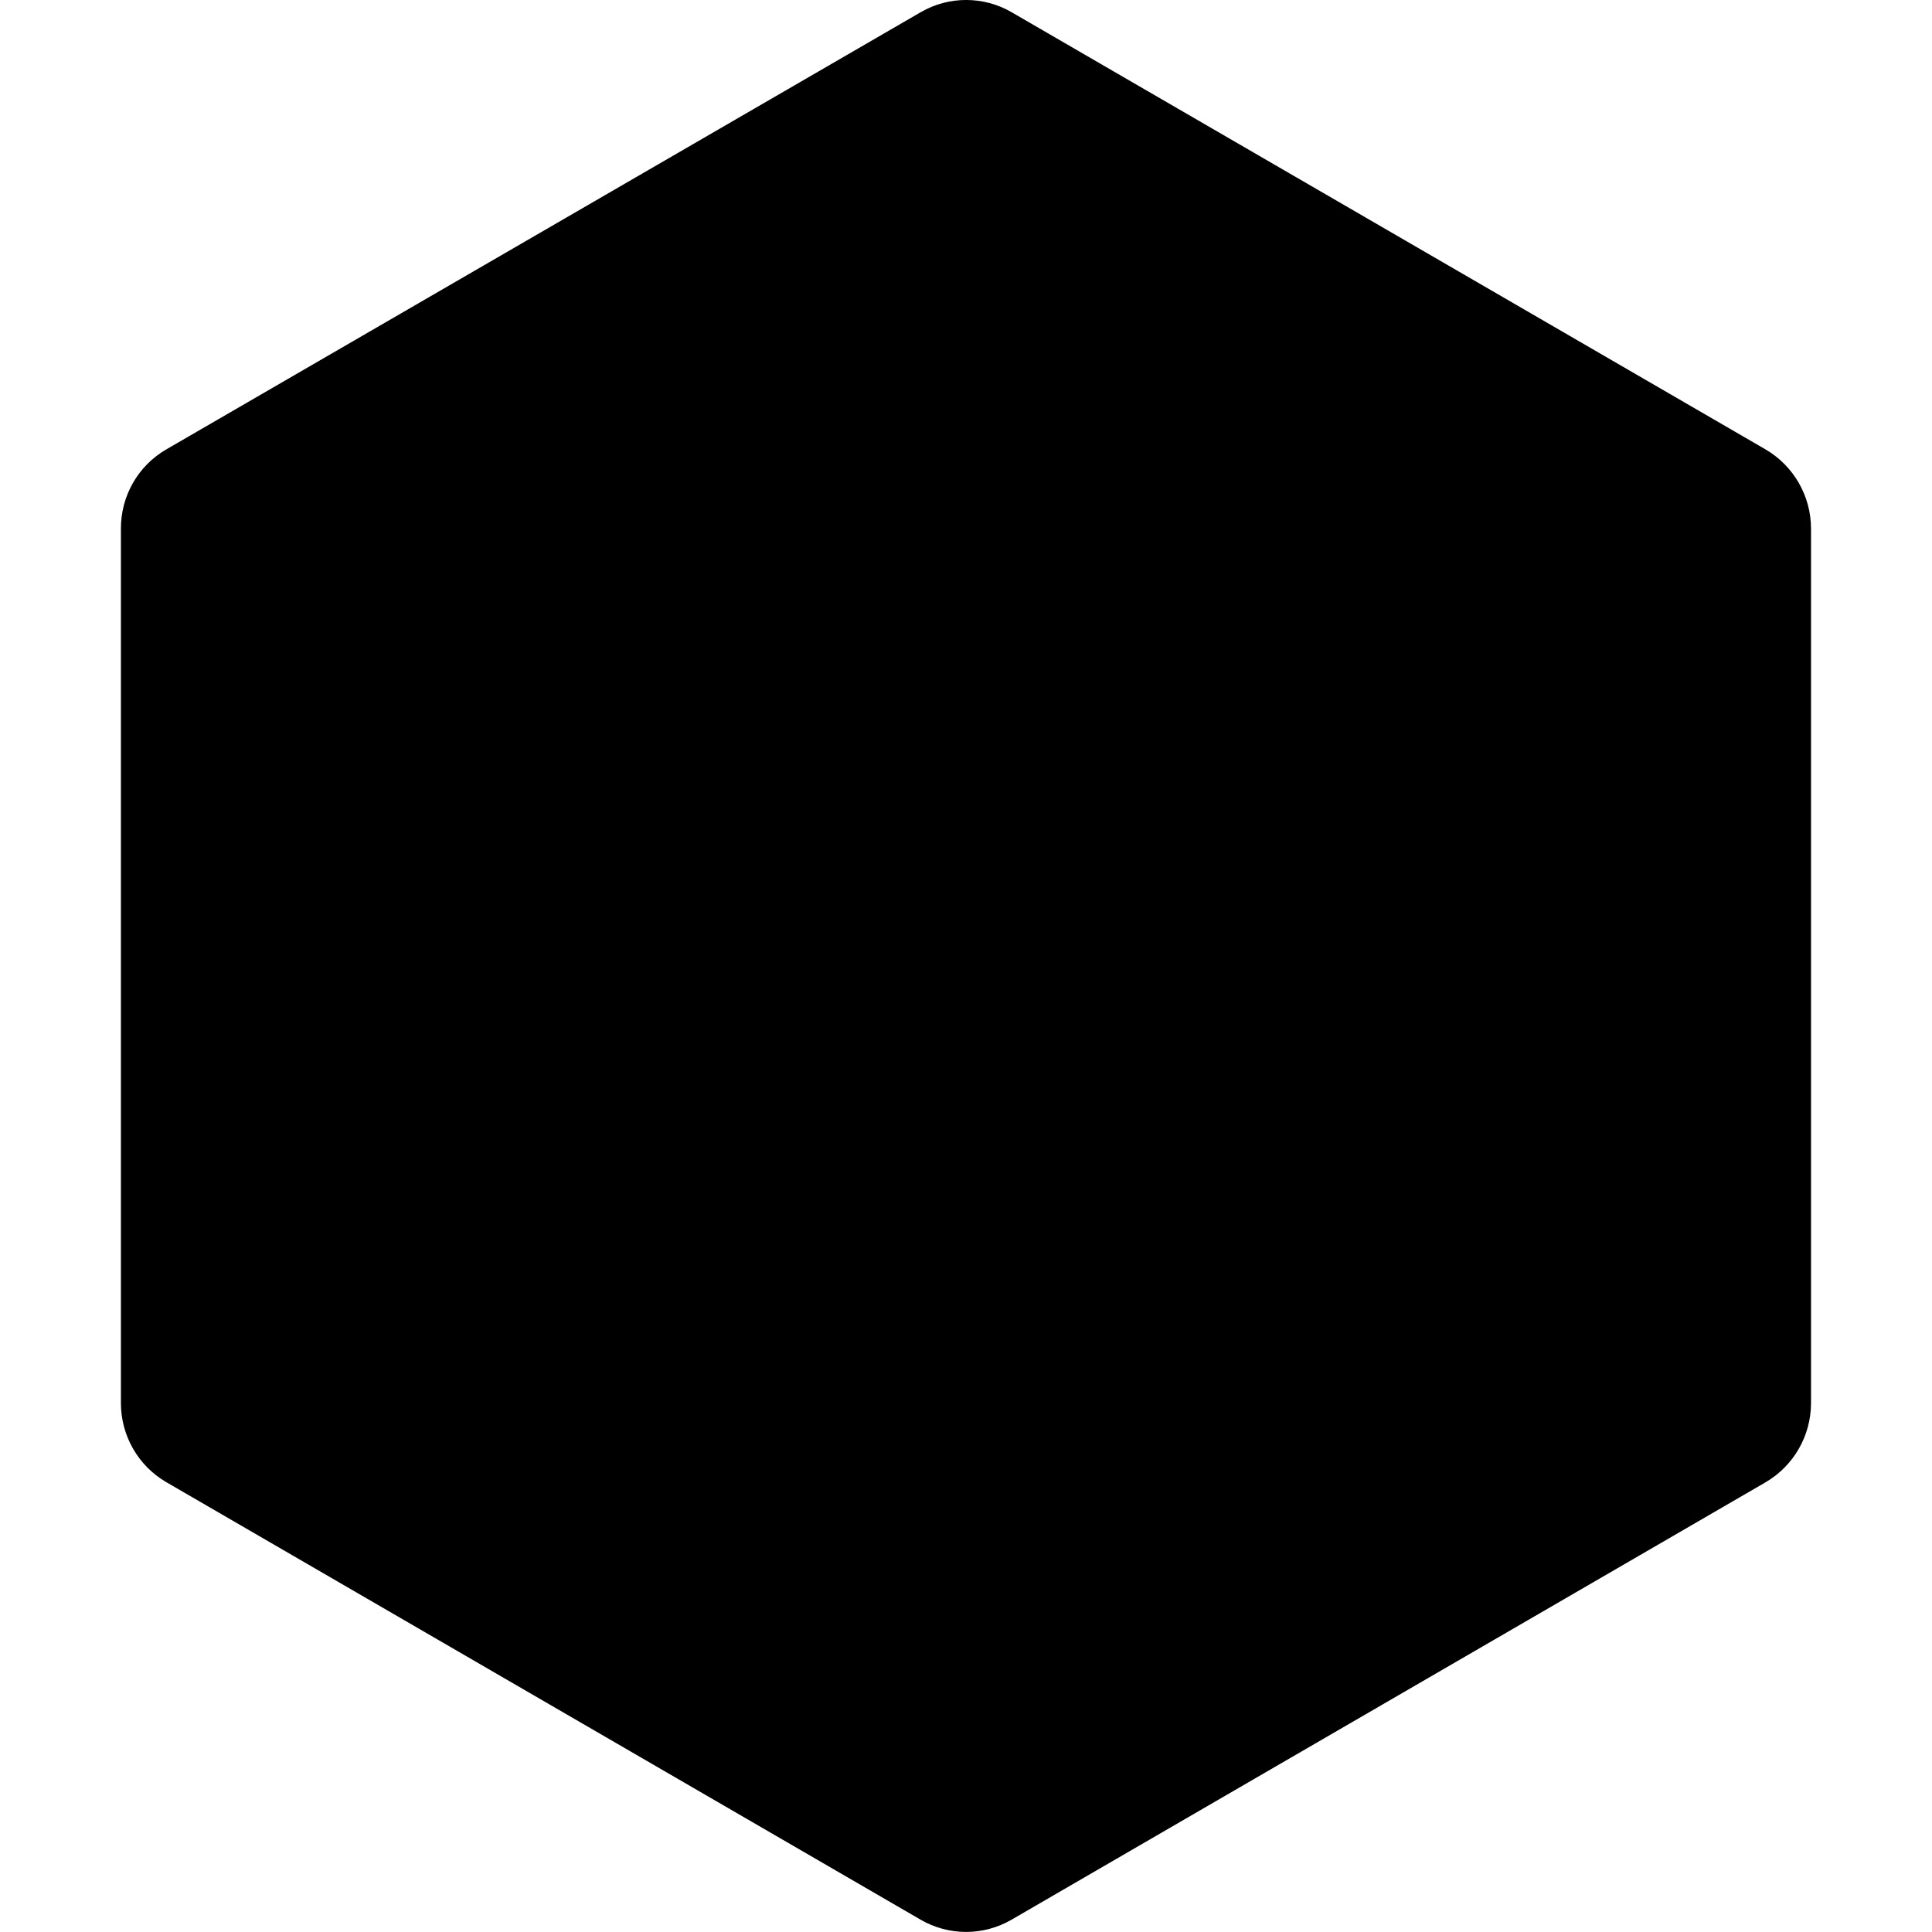
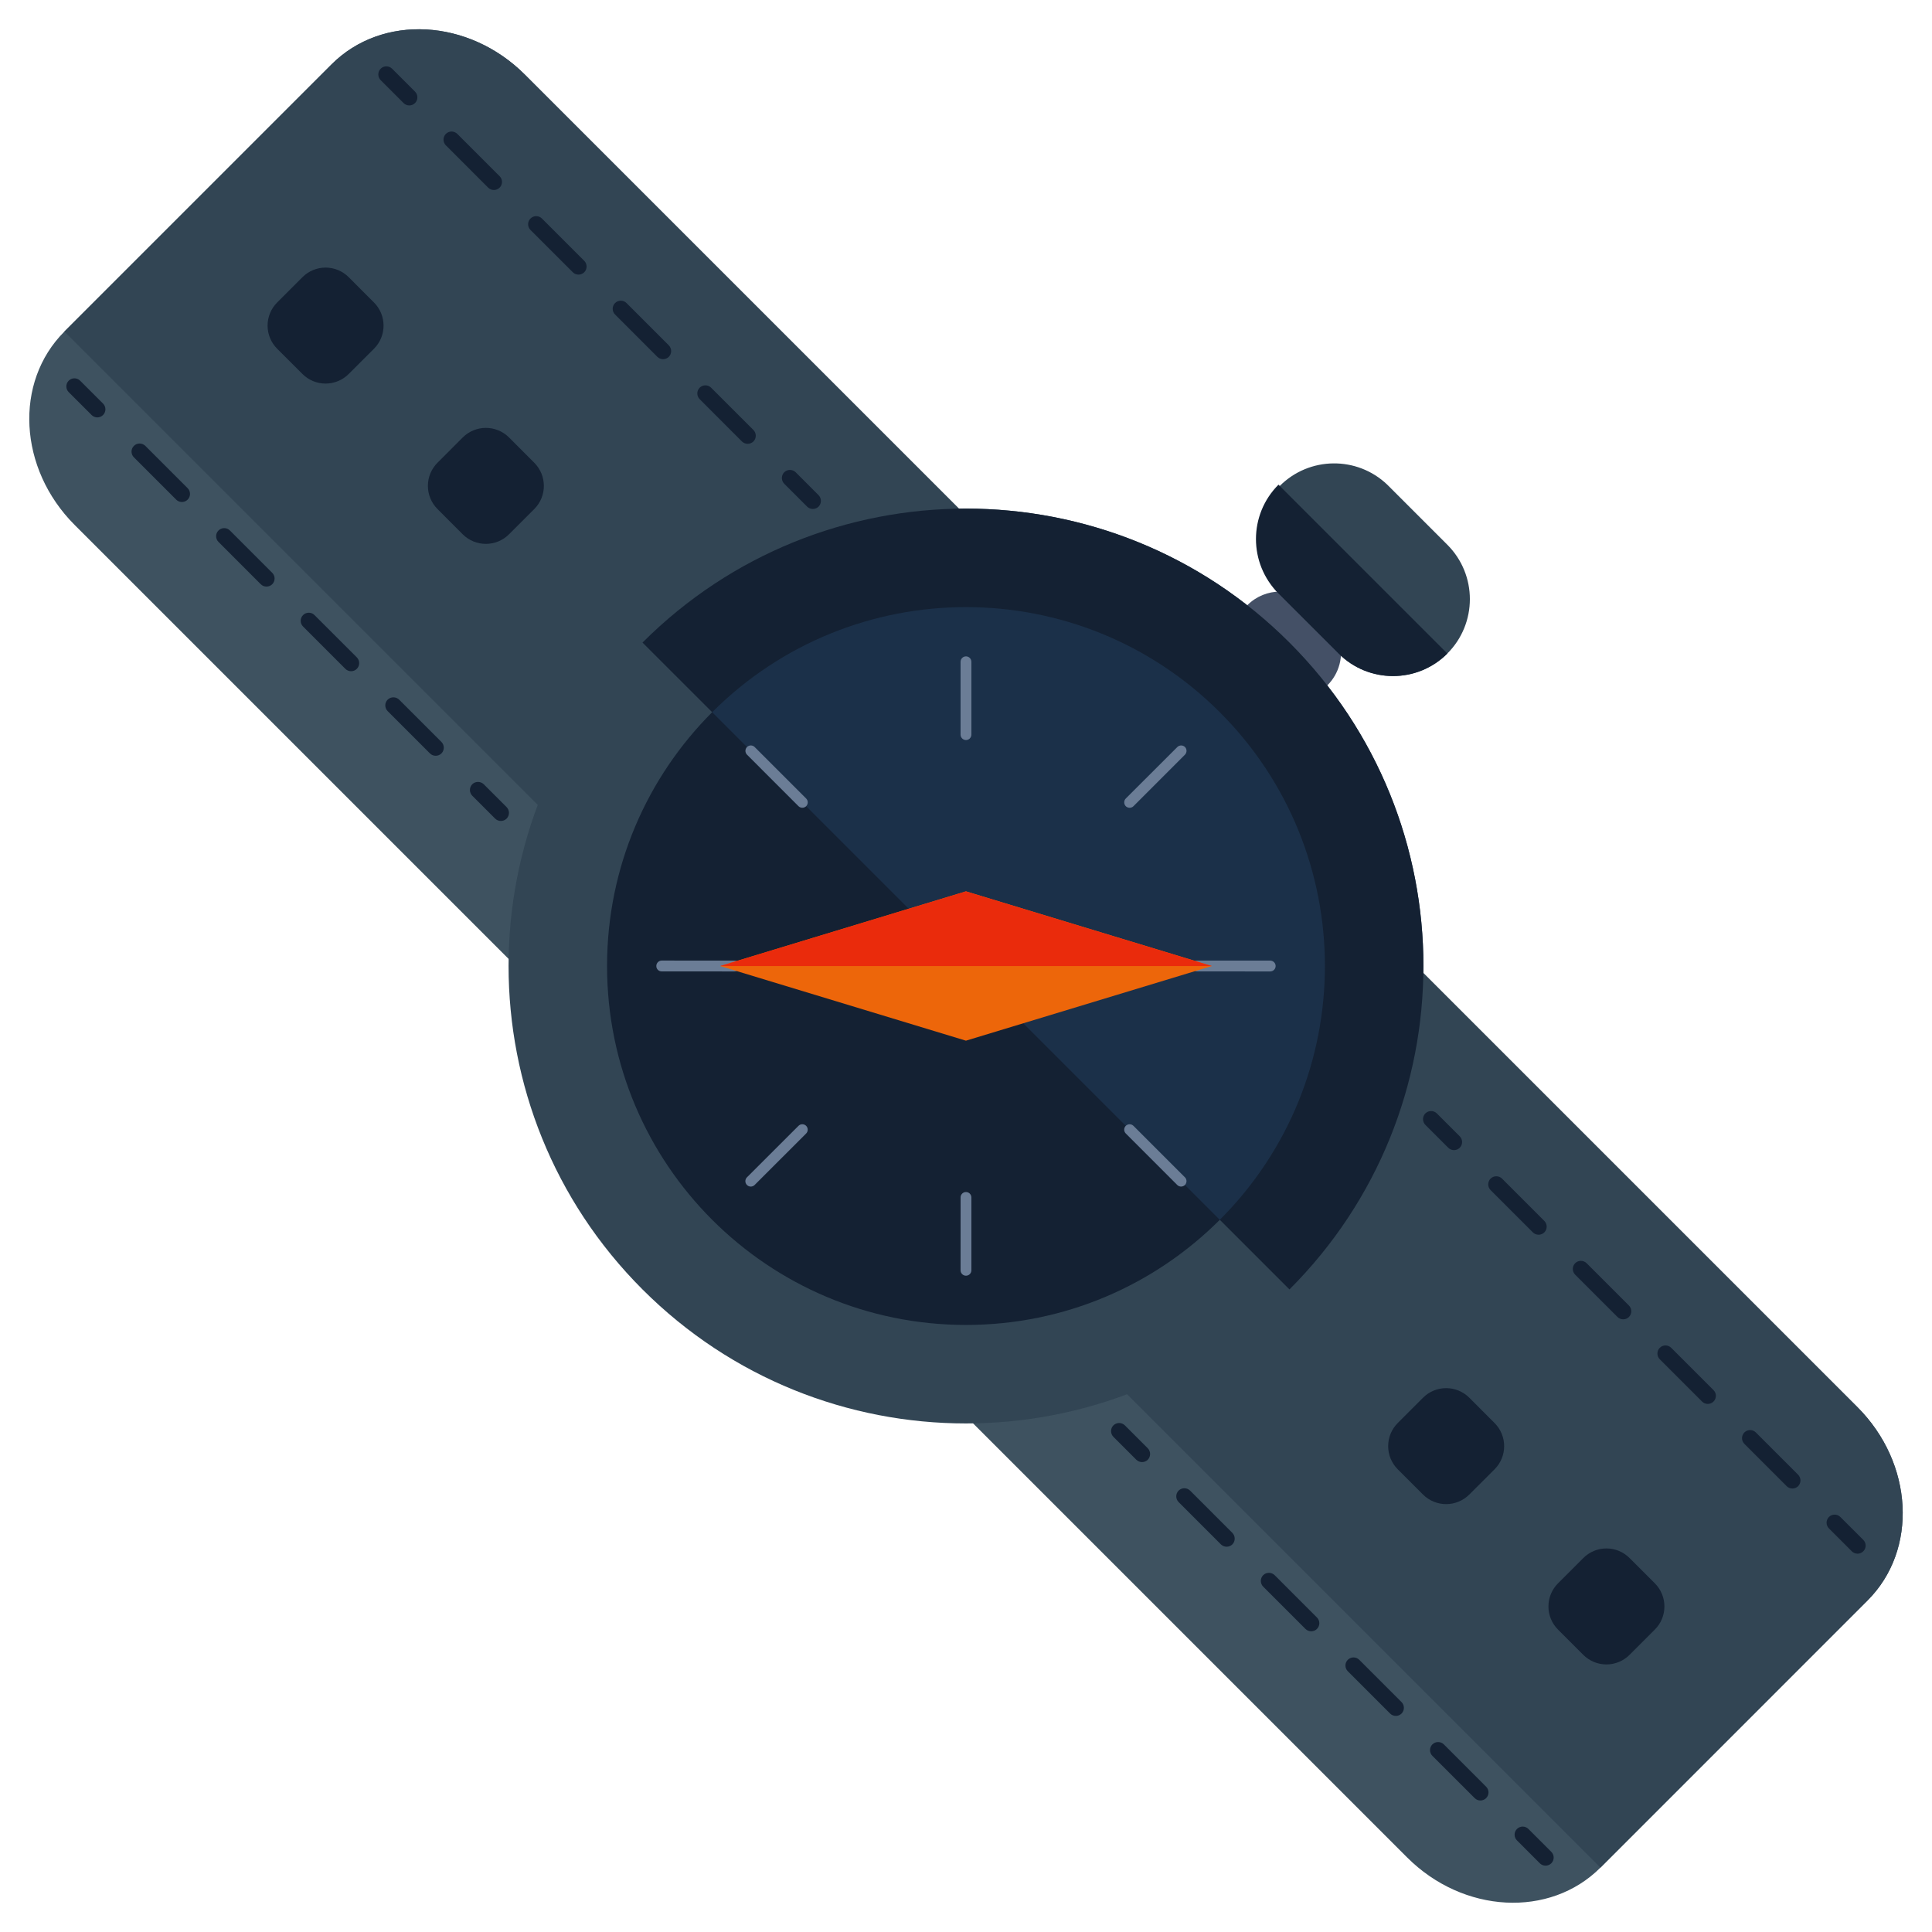
- <svg xmlns="http://www.w3.org/2000/svg" role="img" viewBox="0 0 24 24">
-   <path d="M11.435.153l-9.37 5.43c-.35.203-.564.578-.563.983V17.43c0 .404.215.78.564.982l9.37 5.435c.35.203.78.203 1.13 0l9.366-5.433c.35-.205.564-.578.565-.982V6.566c0-.404-.216-.78-.566-.984L12.567.152c-.35-.203-.782-.203-1.13 0" />
+ <svg xmlns="http://www.w3.org/2000/svg" width="66" height="66">
+   <path fill="#445066" d="M45.336 21.152a1.59 1.59 0 1 1-2.248 2.249l-.488-.488a1.59 1.59 0 0 1 2.248-2.249l.488.488z" />
+   <path fill="#3E5260" d="M63.449 48.065c1.922 1.921 2.079 4.88.35 6.608L54.674 63.8c-1.729 1.729-4.688 1.571-6.607-.35L2.551 17.934c-1.922-1.922-2.079-4.881-.352-6.607L11.326 2.2c1.727-1.729 4.686-1.57 6.607.352l45.516 45.513z" />
+   <path fill="#324554" d="M2.199 11.326l9.127-9.127c1.727-1.729 4.686-1.57 6.607.352l45.516 45.515c1.922 1.921 2.079 4.88.35 6.608L54.674 63.8" />
+   <path fill="#142133" d="M3.52 14.178a.275.275 0 0 1-.39 0l-.783-.782a.277.277 0 0 1 0-.391.275.275 0 0 1 .39 0l.783.782a.276.276 0 0 1 0 .391zM15.08 25.738a.28.28 0 0 1-.392 0l-1.445-1.445a.278.278 0 0 1 0-.392.281.281 0 0 1 .392 0l1.445 1.445a.278.278 0 0 1 0 .392zm-2.89-2.889a.278.278 0 0 1-.392 0l-1.445-1.446a.276.276 0 1 1 .391-.391l1.446 1.445a.28.28 0 0 1 0 .392zm-2.891-2.89a.278.278 0 0 1-.39 0l-1.445-1.446a.276.276 0 0 1 .39-.391l1.445 1.445a.276.276 0 0 1 0 .392zM6.41 17.068a.276.276 0 0 1-.391 0l-1.445-1.445a.277.277 0 0 1 0-.391.278.278 0 0 1 .391 0l1.445 1.445a.276.276 0 0 1 0 .391zM17.307 27.965a.28.28 0 0 1-.392 0l-.782-.782a.281.281 0 0 1 0-.392.28.28 0 0 1 .392 0l.782.782a.28.28 0 0 1 0 .392zM14.178 3.521a.277.277 0 0 1-.391 0l-.783-.783c-.107-.107-.107-.283 0-.391s.283-.107.391 0l.783.783a.278.278 0 0 1 0 .391zM25.738 15.082a.283.283 0 0 1-.392 0l-1.444-1.446a.278.278 0 0 1 0-.392.278.278 0 0 1 .391 0l1.445 1.445a.28.28 0 0 1 0 .393zm-2.89-2.892a.28.28 0 0 1-.392 0l-1.445-1.446a.276.276 0 1 1 .392-.391l1.445 1.445a.28.28 0 0 1 0 .392zm-2.889-2.889a.278.278 0 0 1-.391 0l-1.446-1.445a.276.276 0 1 1 .391-.391l1.446 1.445a.28.28 0 0 1 0 .391zM17.068 6.41a.278.278 0 0 1-.392 0l-1.445-1.445c-.107-.106-.107-.283 0-.391s.284-.107.391 0l1.446 1.445a.276.276 0 0 1 0 .391zM27.964 17.307a.28.28 0 0 1-.392 0l-.782-.782a.281.281 0 0 1 0-.392.281.281 0 0 1 .392 0l.782.783a.28.28 0 0 1 0 .391zM39.21 49.867a.28.28 0 0 1-.392 0l-.782-.782a.28.28 0 0 1-.001-.392.28.28 0 0 1 .393 0l.782.782a.281.281 0 0 1 0 .392zM50.768 61.427a.276.276 0 0 1-.39 0l-1.446-1.445a.278.278 0 0 1 0-.391.28.28 0 0 1 .392 0l1.444 1.445a.275.275 0 0 1 0 .391zm-2.889-2.89a.276.276 0 0 1-.391 0l-1.445-1.445a.276.276 0 1 1 .391-.391l1.445 1.445a.278.278 0 0 1 0 .391zm-2.89-2.89a.279.279 0 0 1-.392 0l-1.445-1.445a.28.28 0 0 1 0-.392.281.281 0 0 1 .392 0l1.445 1.446a.275.275 0 0 1 0 .391zM42.1 52.758a.28.28 0 0 1-.392 0l-1.445-1.445a.28.28 0 0 1 0-.392.28.28 0 0 1 .392 0l1.445 1.445a.281.281 0 0 1 0 .392zM52.995 63.653a.278.278 0 0 1-.392 0l-.781-.782a.276.276 0 1 1 .391-.391l.782.782a.276.276 0 0 1 0 .391zM49.867 39.21a.28.28 0 0 1-.392 0l-.782-.782a.28.28 0 0 1 0-.393.28.28 0 0 1 .392.001l.782.782a.279.279 0 0 1 0 .392zM61.427 50.77a.278.278 0 0 1-.391 0l-1.445-1.445a.276.276 0 1 1 .391-.391l1.445 1.445a.28.28 0 0 1 0 .391zm-2.891-2.891a.276.276 0 0 1-.391 0L56.7 46.434c-.107-.107-.107-.283 0-.391s.284-.107.391 0l1.445 1.445a.275.275 0 0 1 0 .391zm-2.889-2.889a.278.278 0 0 1-.391 0l-1.446-1.445c-.107-.108-.107-.284 0-.392s.283-.107.391 0l1.446 1.446a.278.278 0 0 1 0 .391zm-2.89-2.89a.28.28 0 0 1-.392 0l-1.445-1.445a.281.281 0 0 1 0-.392.281.281 0 0 1 .392 0l1.445 1.446a.278.278 0 0 1 0 .391zM63.652 52.995a.276.276 0 0 1-.391 0l-.782-.782a.278.278 0 0 1 0-.391.277.277 0 0 1 .39 0l.783.782a.275.275 0 0 1 0 .391z" />
+   <path fill="#324554" d="M44.048 21.951c6.104 6.102 6.104 15.996.002 22.098-6.104 6.104-15.999 6.104-22.101 0-6.101-6.102-6.101-15.996 0-22.098 6.102-6.101 15.997-6.101 22.099 0z" />
+   <path fill="#142133" d="M21.949 21.951c6.102-6.102 15.997-6.102 22.099 0 6.104 6.102 6.104 15.996.002 22.098" />
+   <circle cx="33" cy="33" r="12.262" fill="#142133" />
+   <path fill="#1B3049" d="M24.329 24.33c4.788-4.787 12.553-4.787 17.341 0 4.788 4.788 4.788 12.553 0 17.341" />
+   <path fill="#324554" d="M45.729 22.325a2.627 2.627 0 0 0 3.715 0 2.628 2.628 0 0 0 0-3.715l-2.054-2.054a2.628 2.628 0 0 0-3.715 3.716l2.054 2.053z" />
+   <path fill="#142133" d="M43.675 16.557a2.628 2.628 0 0 0 0 3.716l2.054 2.053a2.627 2.627 0 0 0 3.715 0" />
+   <g fill="#6B7D96">
+     <path d="M27.54 27.279a.187.187 0 0 1 0 .262.188.188 0 0 1-.262 0l-1.759-1.76a.186.186 0 0 1 0-.262.186.186 0 0 1 .262.001l1.759 1.759zM40.48 40.22c.07.071.07.188 0 .26a.186.186 0 0 1-.262.002l-1.759-1.76a.184.184 0 0 1 0-.262.186.186 0 0 1 .262.001l1.759 1.759zM33.184 25.096a.185.185 0 0 1-.186.185.186.186 0 0 1-.184-.185v-2.489a.187.187 0 0 1 .186-.185c.1.001.184.083.184.186v2.488zM33.184 43.395a.185.185 0 1 1-.37 0l.001-2.488a.183.183 0 0 1 .185-.185c.1 0 .184.082.184.185v2.488z" />
+     <g>
+       <path d="M38.721 27.541a.187.187 0 0 1-.263 0 .188.188 0 0 1 0-.262l1.761-1.759a.187.187 0 0 1 .262-.001c.07.072.07.19-.002.263l-1.758 1.759zM25.779 40.481a.185.185 0 0 1-.262-.262l1.761-1.759a.184.184 0 0 1 .261 0 .186.186 0 0 1 0 .262l-1.76 1.759z" />
+     </g>
+     <g>
+       <path d="M40.905 33.185a.184.184 0 0 1-.187-.185c0-.101.084-.183.184-.185l2.49.001c.103 0 .185.083.186.184a.187.187 0 0 1-.187.186l-2.486-.001zM22.605 33.184a.18.18 0 0 1-.184-.184.186.186 0 0 1 .184-.186l2.487.002a.185.185 0 0 1 .186.185.187.187 0 0 1-.186.185l-2.487-.002z" />
+     </g>
+   </g>
+   <g fill="#142133">
+     <path d="M12.774 10.332c.438.437.438 1.144.003 1.58l-.864.863a1.117 1.117 0 0 1-1.582 0l-.862-.861a1.118 1.118 0 0 1 0-1.582l.864-.864a1.116 1.116 0 0 1 1.58.002l.861.862zM18.25 15.807c.438.437.439 1.145.002 1.582l-.862.862a1.12 1.12 0 0 1-1.584.001l-.86-.862a1.118 1.118 0 0 1 0-1.583l.862-.863a1.12 1.12 0 0 1 1.582.001l.86.862z" />
+     <g>
+       <path d="M51.055 48.611c.438.437.439 1.145.002 1.582l-.862.861a1.12 1.12 0 0 1-1.583.002l-.862-.862a1.118 1.118 0 0 1 0-1.583l.863-.863a1.117 1.117 0 0 1 1.582.002l.86.861zM56.531 54.087c.436.438.438 1.145.001 1.581l-.863.863a1.118 1.118 0 0 1-1.583 0l-.861-.861a1.117 1.117 0 0 1 .001-1.583l.862-.862a1.115 1.115 0 0 1 1.581.001l.862.861z" />
+     </g>
+   </g>
+   <g>
+     <path fill="#ED660A" d="M32.998 30.45l8.401 2.551-8.401 2.55-8.398-2.55z" />
+     <path fill="#EA2B0C" d="M24.6 33.001l8.398-2.551 8.401 2.551" />
+   </g>
</svg>
